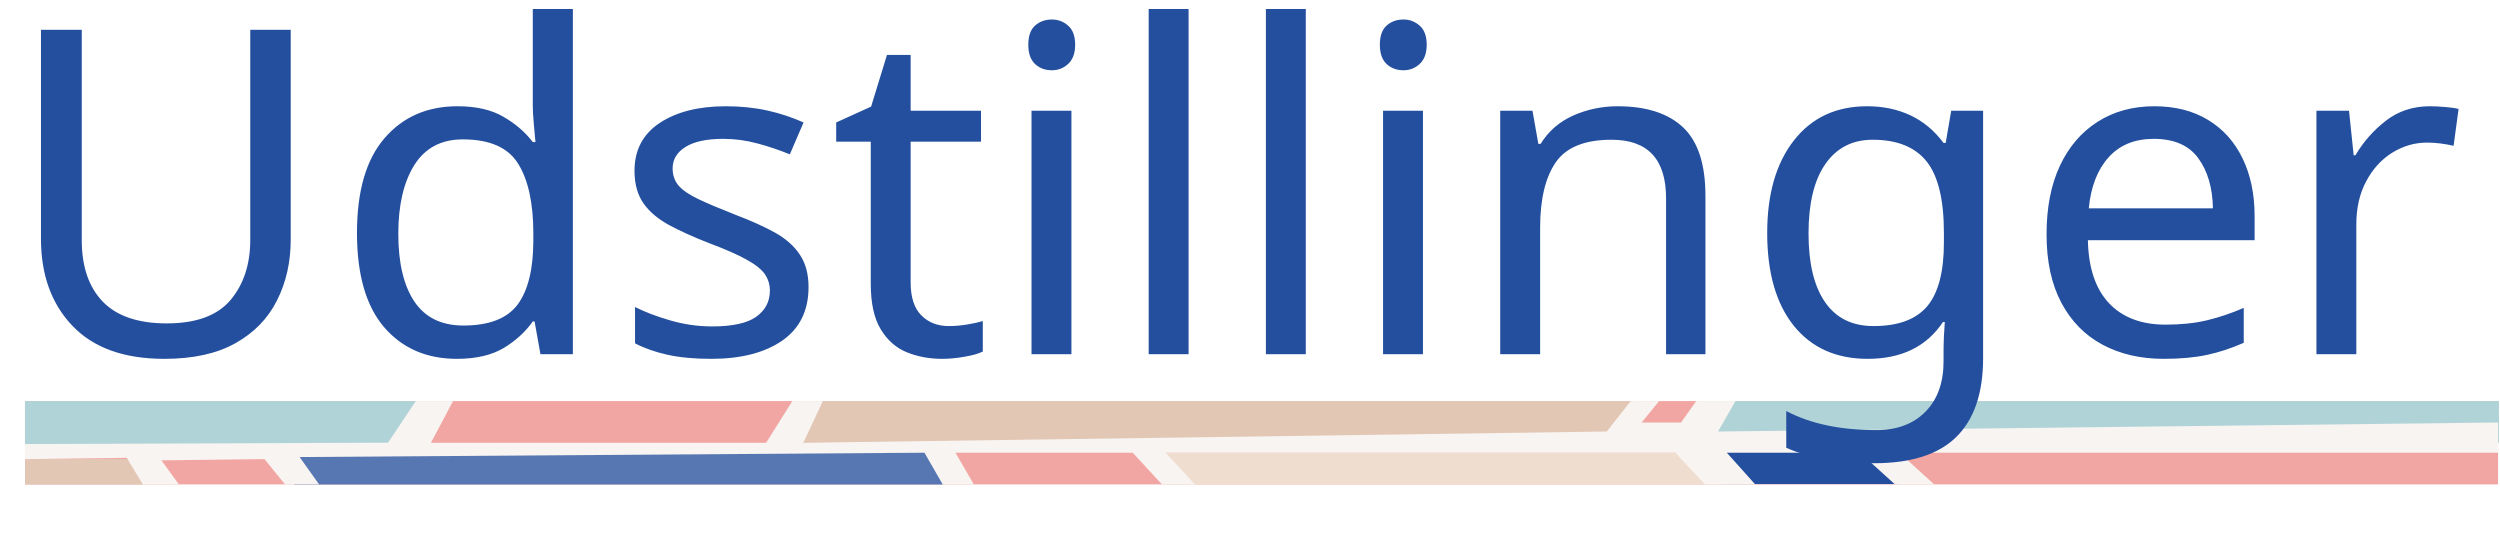
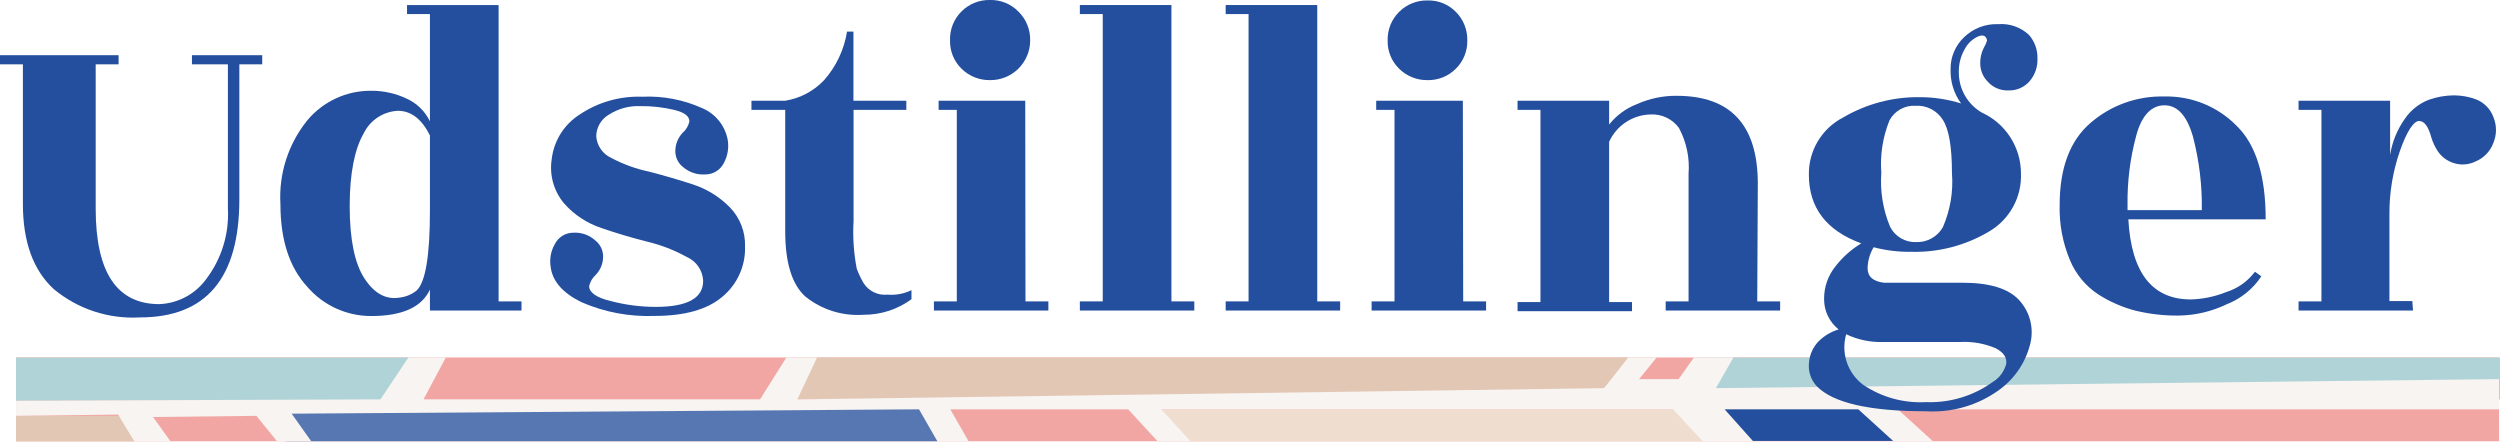
- <svg xmlns="http://www.w3.org/2000/svg" viewBox="0 0 219.29 47.88">
+ <svg xmlns="http://www.w3.org/2000/svg" viewBox="0 0 218.41 38.55">
  <defs>
-     <style>.cls-1{fill:#f2a6a3;}.cls-2{fill:#5777b2;}.cls-3{fill:#efddd0;}.cls-4{fill:#e2c7b5;}.cls-5,.cls-8{fill:#234f9e;}.cls-6{fill:#b0d3d7;}.cls-7{fill:#f8f4f1;}.cls-8{font-size:39.84px;font-family:RozhaOne-Regular, Rozha One;}</style>
+     <style>.cls-1{fill:#f2a6a3;}.cls-2{fill:#5777b2;}.cls-3{fill:#efddd0;}.cls-4{fill:#e2c7b5;}.cls-5{fill:#234f9e;}.cls-6{fill:#b0d3d7;}.cls-7{fill:#f8f4f1;}</style>
  </defs>
  <g id="Lag_2" data-name="Lag 2">
    <g id="klik">
-       <polygon class="cls-1" points="2.19 35.18 2.19 38.95 2.2 42.49 219.12 42.49 219.12 35.18 2.19 35.18" />
-       <rect class="cls-2" x="25.81" y="39.47" width="56.88" height="3.03" />
-       <rect class="cls-3" x="102.24" y="39.71" width="47.31" height="2.79" />
-       <rect class="cls-4" x="70.46" y="35.18" width="73.05" height="3.66" />
-       <rect class="cls-5" x="151" y="39.1" width="15.6" height="3.36" />
-       <rect class="cls-6" x="149.33" y="35.18" width="69.87" height="3.66" />
-       <rect class="cls-6" x="2.19" y="35.18" width="34.5" height="3.77" />
-       <rect class="cls-4" x="2.2" y="40.27" width="10.34" height="2.23" />
-       <polyline class="cls-7" points="2.19 38.95 34.04 38.83 36.47 35.18 39.74 35.18 37.8 38.84 67.2 38.84 69.5 35.18 72.18 35.18 70.46 38.84 140.94 37.85 143.04 35.18 145.53 35.18 144 37.06 147.45 37.06 148.79 35.18 152.23 35.18 150.7 37.85 219.12 37.06 219.12 39.71 166.6 39.71 169.66 42.49 166.22 42.49 163.15 39.71 151.47 39.71 153.96 42.49 149.55 42.49 146.96 39.71 102.24 39.71 104.81 42.49 101.92 42.49 99.36 39.71 83.81 39.71 85.42 42.49 82.69 42.49 81.09 39.71 26.28 40.09 27.99 42.49 25 42.49 23.2 40.27 14.16 40.38 15.69 42.49 12.53 42.49 11.12 40.16 2.19 40.27" />
-       <text class="cls-8" transform="translate(0 31.07)">Udstillinger</text>
+       <polygon class="cls-1" points="1.4 31.23 1.4 35.01 1.4 38.55 218.33 38.55 218.32 31.23 1.4 31.23" />
+       <rect class="cls-2" x="25.01" y="35.52" width="56.88" height="3.03" />
+       <rect class="cls-3" x="101.45" y="35.76" width="47.31" height="2.79" />
+       <rect class="cls-4" x="69.66" y="31.24" width="73.05" height="3.66" />
+       <rect class="cls-5" x="150.21" y="35.16" width="15.6" height="3.36" />
+       <rect class="cls-6" x="148.54" y="31.24" width="69.87" height="3.66" />
+       <rect class="cls-6" x="1.4" y="31.24" width="34.5" height="3.77" />
+       <rect class="cls-4" x="1.4" y="36.33" width="10.34" height="2.23" />
+       <polyline class="cls-7" points="1.4 35.01 33.24 34.89 35.68 31.23 38.95 31.23 37 34.89 66.4 34.89 68.7 31.23 71.38 31.23 69.66 34.89 140.14 33.91 142.25 31.23 144.73 31.23 143.2 33.12 146.65 33.12 147.99 31.23 151.44 31.23 149.91 33.91 218.32 33.12 218.33 35.76 165.8 35.76 168.87 38.55 165.42 38.55 162.35 35.76 150.67 35.76 153.16 38.55 148.76 38.55 146.16 35.76 101.45 35.76 104.01 38.55 101.13 38.55 98.56 35.76 83.02 35.76 84.62 38.55 81.89 38.55 80.29 35.76 25.48 36.14 27.19 38.55 24.2 38.55 22.4 36.33 13.37 36.43 14.89 38.55 11.73 38.55 10.32 36.22 1.4 36.33" />
+       <path class="cls-5" d="M20.91,17.41q0,10.32-8.68,10.32A10.81,10.81,0,0,1,4.7,25.26Q2,22.78,2,17.81V5.62H0v-.8H10.36v.8h-2V18.24q0,8.34,5.57,8.33a5.33,5.33,0,0,0,4.13-2.25,9.36,9.36,0,0,0,1.85-6.11V5.62H16.77v-.8h6.14v.8h-2Z" />
+       <path class="cls-5" d="M32.43,27.61a7.34,7.34,0,0,1-5.58-2.55c-1.57-1.7-2.35-4.11-2.35-7.21a10.66,10.66,0,0,1,2.31-7.29,7.18,7.18,0,0,1,5.62-2.63,7.09,7.09,0,0,1,3.06.67,4.15,4.15,0,0,1,2.07,2V1.23h-2V.44h8V26.33h2v.8h-8V25.3C36.85,26.84,35.13,27.61,32.43,27.61Zm5.13-9.21V11.83c-.71-1.43-1.65-2.15-2.8-2.15a3.51,3.51,0,0,0-3,2C31,13,30.55,15.1,30.55,18s.43,5,1.28,6.31S33.7,26.2,34.9,26a2.88,2.88,0,0,0,1.51-.63C37.18,24.63,37.56,22.31,37.56,18.4Z" />
+       <path class="cls-5" d="M57.28,26.81q4.15,0,4.15-2.27A2.39,2.39,0,0,0,60,22.45a13.88,13.88,0,0,0-3.46-1.34c-1.36-.34-2.69-.74-4-1.19a7.49,7.49,0,0,1-3.26-2.15A4.85,4.85,0,0,1,48.2,13.9,5.35,5.35,0,0,1,50.65,10a9.21,9.21,0,0,1,5.46-1.55,11.41,11.41,0,0,1,5.24,1,3.74,3.74,0,0,1,2.23,2.79,3.15,3.15,0,0,1-.34,2,1.81,1.81,0,0,1-1.63,1,2.68,2.68,0,0,1-1.88-.6A1.77,1.77,0,0,1,59,13.11a2.35,2.35,0,0,1,.63-1.5,1.85,1.85,0,0,0,.6-1q0-.68-1.29-1a12.18,12.18,0,0,0-3-.34,4.75,4.75,0,0,0-2.77.76,2.22,2.22,0,0,0-1.08,1.87,2.26,2.26,0,0,0,1.34,1.91A12.37,12.37,0,0,0,56.73,15c1.27.33,2.54.7,3.8,1.11a8,8,0,0,1,3.23,2,4.7,4.7,0,0,1,1.33,3.43,5.48,5.48,0,0,1-2,4.4c-1.3,1.1-3.27,1.66-5.9,1.66a14.56,14.56,0,0,1-6.39-1.2c-1.63-.8-2.53-1.82-2.69-3.07a3,3,0,0,1,.36-2,1.8,1.8,0,0,1,1.63-1A2.61,2.61,0,0,1,52,21a1.78,1.78,0,0,1,.69,1.48A2.31,2.31,0,0,1,52.06,24,1.87,1.87,0,0,0,51.47,25c0,.53.61,1,1.85,1.29A15.29,15.29,0,0,0,57.28,26.81Z" />
+       <path class="cls-5" d="M74.57,9.6v9.72a16.87,16.87,0,0,0,.28,4.16,8.28,8.28,0,0,0,.6,1.26,2.2,2.2,0,0,0,2.09,1,4,4,0,0,0,2.09-.39v.79a7,7,0,0,1-4.18,1.36,7.3,7.3,0,0,1-5.1-1.6q-1.75-1.59-1.75-5.69V9.6H65.65V8.8H68.6A6,6,0,0,0,72,7a8.43,8.43,0,0,0,2-4.24h.56V8.8h4.62v.8Z" />
+       <path class="cls-5" d="M89.59,26.33h2v.8h-10v-.8h2V9.6H82V8.8h7.57ZM90,3.53A3.47,3.47,0,0,1,86.46,7,3.45,3.45,0,0,1,84,6a3.33,3.33,0,0,1-1-2.47A3.39,3.39,0,0,1,84,1a3.4,3.4,0,0,1,2.49-1,3.34,3.34,0,0,1,2.47,1A3.42,3.42,0,0,1,90,3.53Z" />
+       <path class="cls-5" d="M102.34,26.33h2v.8h-10v-.8h2V1.23h-2V.44h8Z" />
+       <path class="cls-5" d="M115.08,26.33h2v.8h-10v-.8h2V1.23h-2V.44h8Z" />
+       <path class="cls-5" d="M127.83,26.33h2v.8h-10v-.8h2V9.6h-1.6V8.8h7.57Zm.36-22.8a3.36,3.36,0,0,1-1,2.47,3.37,3.37,0,0,1-2.47,1,3.45,3.45,0,0,1-2.49-1,3.33,3.33,0,0,1-1-2.47,3.39,3.39,0,0,1,1-2.49,3.4,3.4,0,0,1,2.49-1,3.32,3.32,0,0,1,2.47,1A3.42,3.42,0,0,1,128.19,3.53Z" />
+       <path class="cls-5" d="M153.52,26.33h2v.8h-10v-.8h2V15.18a7.26,7.26,0,0,0-.84-4A2.87,2.87,0,0,0,144.2,10a4.07,4.07,0,0,0-3.62,2.39v14h2v.8h-10v-.8h2V9.6h-2V8.8h8v2.08A5.73,5.73,0,0,1,143,9.1a8.29,8.29,0,0,1,3.48-.73q7.09,0,7.09,7.68Z" />
+       <path class="cls-5" d="M163.16,23.42c0,.75.48,1.17,1.44,1.28h6.85q3.54,0,4.94,1.51a4.14,4.14,0,0,1,1,3.75,7.06,7.06,0,0,1-2.73,4.1,9.86,9.86,0,0,1-6.38,1.87q-7.44,0-9.56-2.19a2.58,2.58,0,0,1-.68-2.05,3,3,0,0,1,.88-1.91,4.2,4.2,0,0,1,1.71-1,3.36,3.36,0,0,1-1.27-2.67,4.48,4.48,0,0,1,1-2.85,8.23,8.23,0,0,1,2.25-2c-3.06-1.11-4.58-3.12-4.58-6a5.53,5.53,0,0,1,3-5,12.87,12.87,0,0,1,6.72-1.77,12,12,0,0,1,3.58.55,4.8,4.8,0,0,1-.92-2.95,3.79,3.79,0,0,1,1.18-2.84,4.07,4.07,0,0,1,3-1.14,3.52,3.52,0,0,1,2.67.94A3,3,0,0,1,178,5.1a2.87,2.87,0,0,1-.69,2,2.34,2.34,0,0,1-1.84.8,2.3,2.3,0,0,1-1.81-.76A2.3,2.3,0,0,1,173,5.56a2.93,2.93,0,0,1,.3-1.36,3,3,0,0,0,.3-.66c-.08-.42-.34-.54-.8-.35a2.48,2.48,0,0,0-1.17,1.13,3.87,3.87,0,0,0-.5,2,4.05,4.05,0,0,0,2,3.51,5.85,5.85,0,0,1,3.43,5.3,5.63,5.63,0,0,1-2.83,5.12A12.62,12.62,0,0,1,167,22a12.25,12.25,0,0,1-3.31-.4A3.69,3.69,0,0,0,163.16,23.42Zm8.05,6.46h-6.69a7,7,0,0,1-3.23-.68,4.1,4.1,0,0,0,1.46,4.4,8.9,8.9,0,0,0,5.51,1.53,9.34,9.34,0,0,0,5.82-1.75,2.61,2.61,0,0,0,1.19-1.59c.08-.53-.22-1-.91-1.36A6.92,6.92,0,0,0,171.21,29.88Zm-.68-14.76c0-2.27-.26-3.82-.79-4.64a2.62,2.62,0,0,0-2.37-1.24,2.43,2.43,0,0,0-2.29,1.26,10.14,10.14,0,0,0-.72,4.6,10.3,10.3,0,0,0,.76,4.7,2.45,2.45,0,0,0,2.29,1.35,2.57,2.57,0,0,0,2.33-1.31A9.89,9.89,0,0,0,170.53,15.12Z" />
+       <path class="cls-5" d="M197.94,19.16h-12q.39,7,5.46,7a8.93,8.93,0,0,0,3.08-.64A5,5,0,0,0,197,23.74l.56.4a6.39,6.39,0,0,1-3,2.43,10,10,0,0,1-4.2,1,15.44,15.44,0,0,1-3.76-.42,11.17,11.17,0,0,1-3.27-1.42,6.61,6.61,0,0,1-2.49-3,11.68,11.68,0,0,1-.9-4.82q0-4.83,2.67-7.15a9.48,9.48,0,0,1,6.48-2.33A8.56,8.56,0,0,1,195.41,11C197.1,12.65,197.94,15.39,197.94,19.16Zm-12.07-.8h6.49a24,24,0,0,0-.77-6.41c-.52-1.83-1.35-2.75-2.49-2.75s-2,.88-2.47,2.65a22,22,0,0,0-.76,6.08Z" />
+       <path class="cls-5" d="M210.81,27.13h-10v-.8h2V9.6h-2V8.8h8v4.74a7.44,7.44,0,0,1,1.3-3.18,4.5,4.5,0,0,1,2.07-1.64,6.76,6.76,0,0,1,2.19-.39,5.58,5.58,0,0,1,2,.37,2.64,2.64,0,0,1,1.46,1.52,2.93,2.93,0,0,1,0,2.27,2.81,2.81,0,0,1-1.54,1.61,2.55,2.55,0,0,1-2,.12,2.62,2.62,0,0,1-1.31-1,4.62,4.62,0,0,1-.56-1.18c-.27-1-.62-1.47-1.08-1.47s-1.06.87-1.67,2.61a16.51,16.51,0,0,0-.92,5.51v7.61h2Z" />
    </g>
  </g>
</svg>
